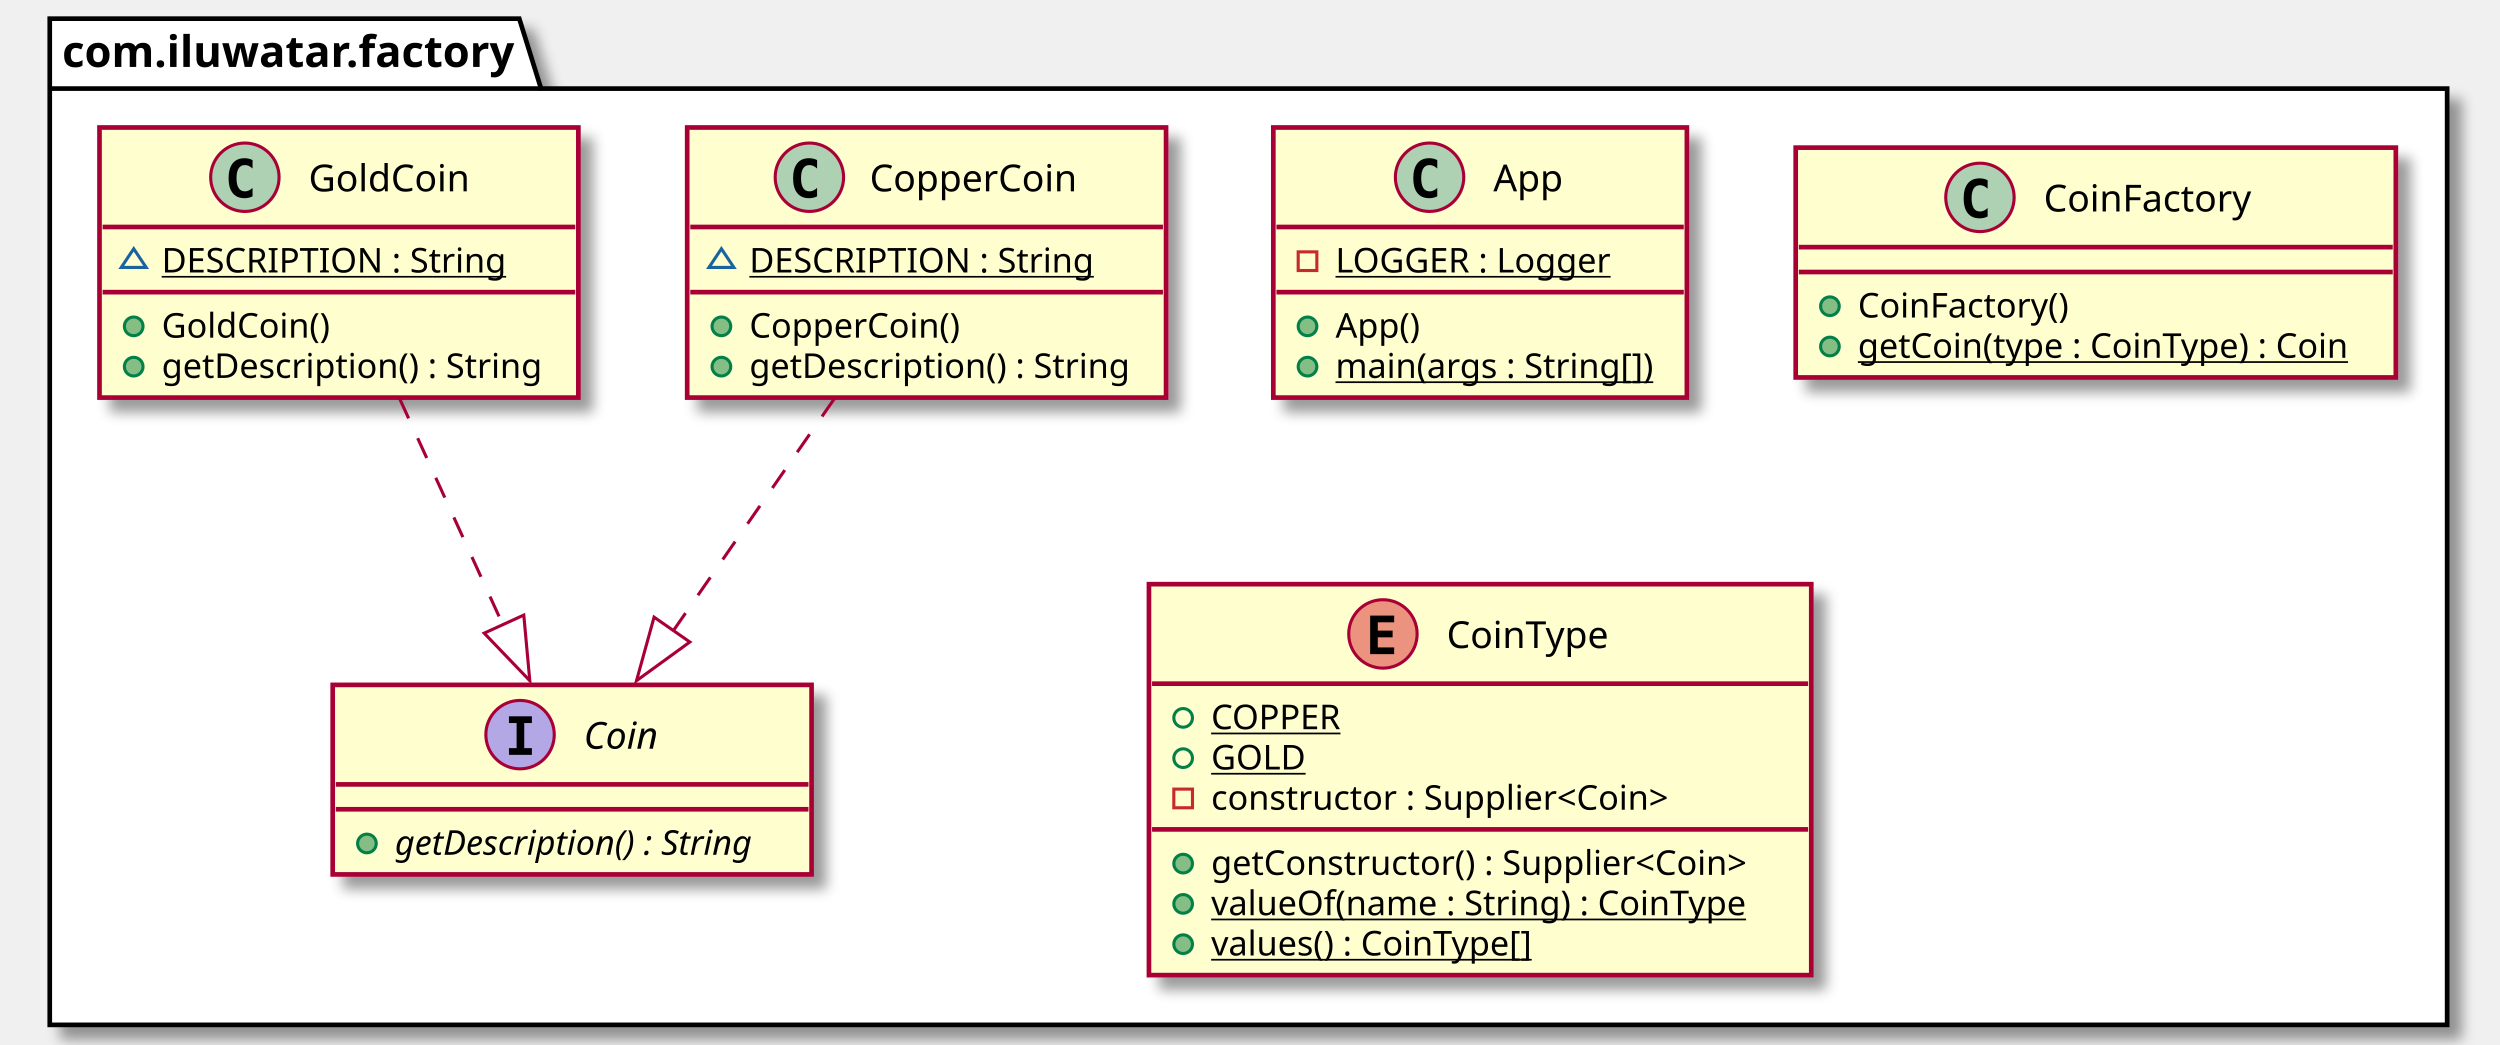
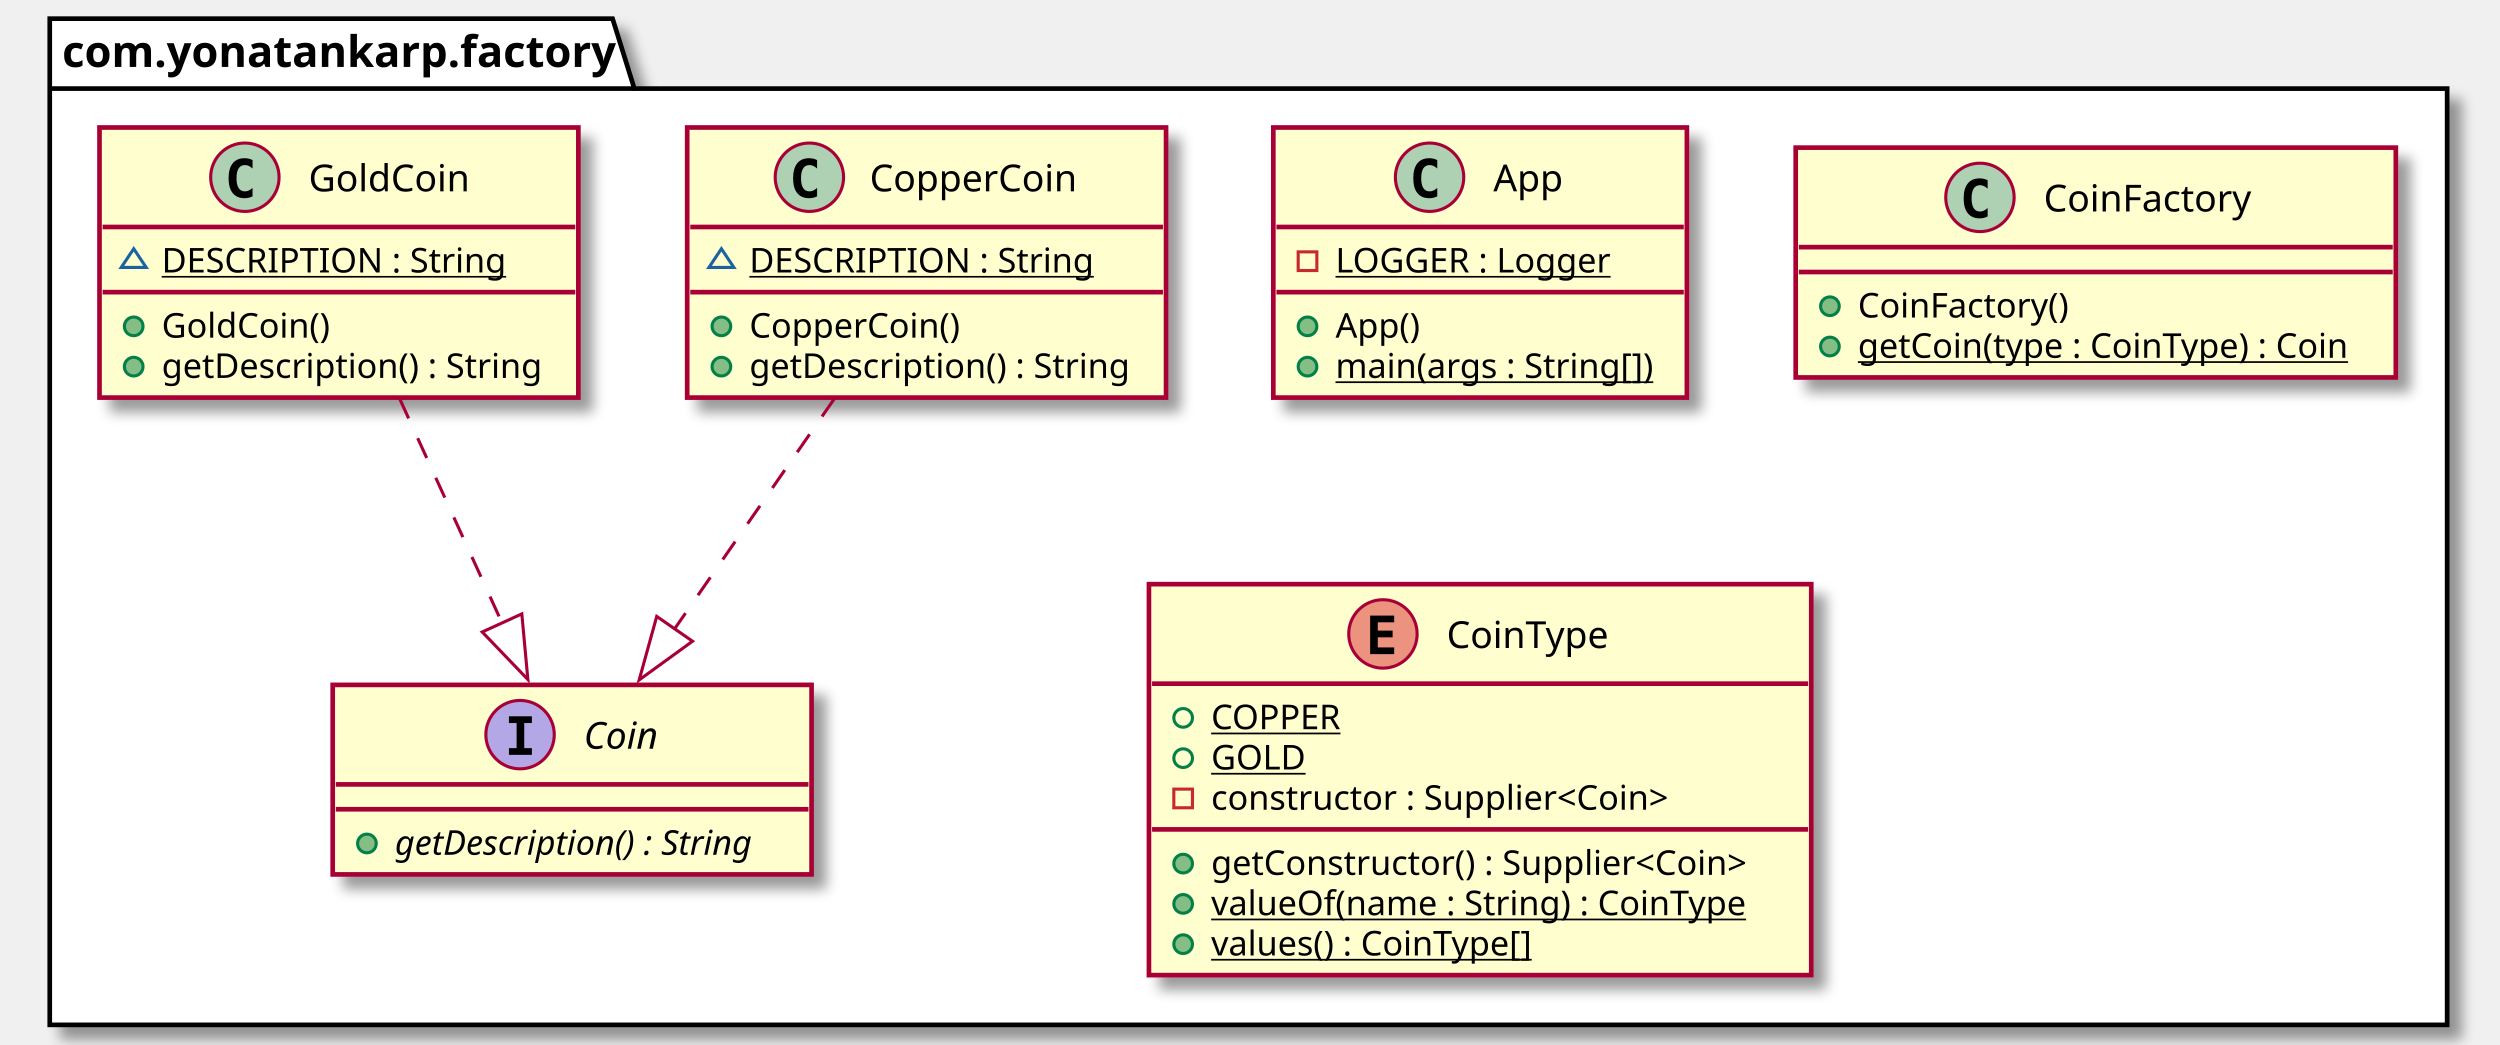
<svg xmlns="http://www.w3.org/2000/svg" contentScriptType="application/ecmascript" contentStyleType="text/css" height="336px" preserveAspectRatio="none" style="width:804px;height:336px;background:#FFFFFF;" version="1.1" viewBox="0 0 804 336" width="804px" zoomAndPan="magnify">
  <defs>
-     <filter height="300%" id="f1v6t01vkichrp" width="300%" x="-1" y="-1">
+     <filter height="300%" id="fz19sfzvjyfmc" width="300%" x="-1" y="-1">
      <feGaussianBlur result="blurOut" stdDeviation="2.0" />
      <feColorMatrix in="blurOut" result="blurOut2" type="matrix" values="0 0 0 0 0 0 0 0 0 0 0 0 0 0 0 0 0 0 .4 0" />
      <feOffset dx="4.0" dy="4.0" in="blurOut2" result="blurOut3" />
      <feBlend in="SourceGraphic" in2="blurOut3" mode="normal" />
    </filter>
  </defs>
  <g>
-     <polygon fill="#FFFFFF" filter="url(#f1v6t01vkichrp)" points="16,6,167,6,174,28.488,787,28.488,787,329.6,16,329.6,16,6" style="stroke:#000000;stroke-width:1.5;" />
-     <line style="stroke:#000000;stroke-width:1.5;" x1="16" x2="174" y1="28.488" y2="28.488" />
-     <text fill="#000000" font-family="sans-serif" font-size="14" font-weight="bold" lengthAdjust="spacing" textLength="145" x="20" y="21.535">com.iluwatar.factory</text>
-     <rect codeLine="2" fill="#FEFECE" filter="url(#f1v6t01vkichrp)" height="86.865" id="App" style="stroke:#A80036;stroke-width:1.5;" width="133" x="409.5" y="41" />
+     <polygon fill="#FFFFFF" filter="url(#fz19sfzvjyfmc)" points="16,6,197,6,204,28.488,787,28.488,787,329.6,16,329.6,16,6" style="stroke:#000000;stroke-width:1.5;" />
+     <line style="stroke:#000000;stroke-width:1.5;" x1="16" x2="204" y1="28.488" y2="28.488" />
+     <text fill="#000000" font-family="sans-serif" font-size="14" font-weight="bold" lengthAdjust="spacing" textLength="175" x="20" y="21.535">com.yonatankarp.factory</text>
+     <rect codeLine="2" fill="#FEFECE" filter="url(#fz19sfzvjyfmc)" height="86.865" id="App" style="stroke:#A80036;stroke-width:1.5;" width="133" x="409.5" y="41" />
    <ellipse cx="459.75" cy="57" fill="#ADD1B2" rx="11" ry="11" style="stroke:#A80036;stroke-width:1.0;" />
    <path d="M462.223,63.143 Q461.642,63.442 461.003,63.591 Q460.364,63.741 459.658,63.741 Q457.151,63.741 455.832,62.089 Q454.512,60.437 454.512,57.316 Q454.512,54.187 455.832,52.535 Q457.151,50.883 459.658,50.883 Q460.364,50.883 461.011,51.032 Q461.659,51.182 462.223,51.48 L462.223,54.203 Q461.592,53.622 460.999,53.352 Q460.405,53.083 459.774,53.083 Q458.43,53.083 457.745,54.149 Q457.06,55.216 457.06,57.316 Q457.06,59.408 457.745,60.474 Q458.43,61.541 459.774,61.541 Q460.405,61.541 460.999,61.271 Q461.592,61.002 462.223,60.42 Z " fill="#000000" />
    <text fill="#000000" font-family="sans-serif" font-size="12" lengthAdjust="spacing" textLength="24" x="480.25" y="61.535">App</text>
    <line style="stroke:#A80036;stroke-width:1.5;" x1="410.5" x2="541.5" y1="73" y2="73" />
    <rect fill="none" height="6" style="stroke:#C82930;stroke-width:1.0;" width="6" x="417.5" y="81" />
    <text fill="#000000" font-family="sans-serif" font-size="11" lengthAdjust="spacing" text-decoration="underline" textLength="91" x="429.5" y="87.635">LOGGER : Logger</text>
    <line style="stroke:#A80036;stroke-width:1.5;" x1="410.5" x2="541.5" y1="93.955" y2="93.955" />
    <ellipse cx="420.5" cy="104.955" fill="#84BE84" rx="3" ry="3" style="stroke:#038048;stroke-width:1.0;" />
    <text fill="#000000" font-family="sans-serif" font-size="11" lengthAdjust="spacing" textLength="30" x="429.5" y="108.59">App()</text>
    <ellipse cx="420.5" cy="117.91" fill="#84BE84" rx="3" ry="3" style="stroke:#038048;stroke-width:1.0;" />
    <text fill="#000000" font-family="sans-serif" font-size="11" lengthAdjust="spacing" text-decoration="underline" textLength="107" x="429.5" y="121.545">main(args : String[])</text>
-     <rect codeLine="7" fill="#FEFECE" filter="url(#f1v6t01vkichrp)" height="60.955" id="Coin" style="stroke:#A80036;stroke-width:1.5;" width="154" x="107" y="220.26" />
+     <rect codeLine="7" fill="#FEFECE" filter="url(#fz19sfzvjyfmc)" height="60.955" id="Coin" style="stroke:#A80036;stroke-width:1.5;" width="154" x="107" y="220.26" />
    <ellipse cx="167.25" cy="236.26" fill="#B4A7E5" rx="11" ry="11" style="stroke:#A80036;stroke-width:1.0;" />
    <path d="M163.678,232.525 L163.678,230.367 L171.057,230.367 L171.057,232.525 L168.592,232.525 L168.592,240.602 L171.057,240.602 L171.057,242.76 L163.678,242.76 L163.678,240.602 L166.143,240.602 L166.143,232.525 Z " fill="#000000" />
    <text fill="#000000" font-family="sans-serif" font-size="12" font-style="italic" lengthAdjust="spacing" textLength="25" x="187.75" y="240.795">Coin</text>
    <line style="stroke:#A80036;stroke-width:1.5;" x1="108" x2="260" y1="252.26" y2="252.26" />
    <line style="stroke:#A80036;stroke-width:1.5;" x1="108" x2="260" y1="260.26" y2="260.26" />
    <ellipse cx="118" cy="271.26" fill="#84BE84" rx="3" ry="3" style="stroke:#038048;stroke-width:1.0;" />
    <text fill="#000000" font-family="sans-serif" font-size="11" font-style="italic" lengthAdjust="spacing" textLength="128" x="127" y="274.895">getDescription() : String</text>
-     <rect codeLine="10" fill="#FEFECE" filter="url(#f1v6t01vkichrp)" height="73.91" id="CoinFactory" style="stroke:#A80036;stroke-width:1.5;" width="193" x="577.5" y="47.48" />
+     <rect codeLine="10" fill="#FEFECE" filter="url(#fz19sfzvjyfmc)" height="73.91" id="CoinFactory" style="stroke:#A80036;stroke-width:1.5;" width="193" x="577.5" y="47.48" />
    <ellipse cx="636.75" cy="63.48" fill="#ADD1B2" rx="11" ry="11" style="stroke:#A80036;stroke-width:1.0;" />
    <path d="M639.223,69.623 Q638.642,69.922 638.003,70.071 Q637.364,70.221 636.658,70.221 Q634.151,70.221 632.832,68.569 Q631.512,66.917 631.512,63.796 Q631.512,60.666 632.832,59.015 Q634.151,57.363 636.658,57.363 Q637.364,57.363 638.011,57.512 Q638.659,57.662 639.223,57.961 L639.223,60.683 Q638.592,60.102 637.999,59.832 Q637.405,59.562 636.774,59.562 Q635.43,59.562 634.745,60.629 Q634.06,61.696 634.06,63.796 Q634.06,65.888 634.745,66.954 Q635.43,68.021 636.774,68.021 Q637.405,68.021 637.999,67.751 Q638.592,67.481 639.223,66.9 Z " fill="#000000" />
    <text fill="#000000" font-family="sans-serif" font-size="12" lengthAdjust="spacing" textLength="66" x="657.25" y="68.015">CoinFactory</text>
    <line style="stroke:#A80036;stroke-width:1.5;" x1="578.5" x2="769.5" y1="79.48" y2="79.48" />
    <line style="stroke:#A80036;stroke-width:1.5;" x1="578.5" x2="769.5" y1="87.48" y2="87.48" />
    <ellipse cx="588.5" cy="98.48" fill="#84BE84" rx="3" ry="3" style="stroke:#038048;stroke-width:1.0;" />
    <text fill="#000000" font-family="sans-serif" font-size="11" lengthAdjust="spacing" textLength="73" x="597.5" y="102.115">CoinFactory()</text>
    <ellipse cx="588.5" cy="111.435" fill="#84BE84" rx="3" ry="3" style="stroke:#038048;stroke-width:1.0;" />
    <text fill="#000000" font-family="sans-serif" font-size="11" lengthAdjust="spacing" text-decoration="underline" textLength="167" x="597.5" y="115.07">getCoin(type : CoinType) : Coin</text>
-     <rect codeLine="14" fill="#FEFECE" filter="url(#f1v6t01vkichrp)" height="125.731" id="CoinType" style="stroke:#A80036;stroke-width:1.5;" width="213" x="369.5" y="187.87" />
+     <rect codeLine="14" fill="#FEFECE" filter="url(#fz19sfzvjyfmc)" height="125.731" id="CoinType" style="stroke:#A80036;stroke-width:1.5;" width="213" x="369.5" y="187.87" />
    <ellipse cx="444.75" cy="203.87" fill="#EB937F" rx="11" ry="11" style="stroke:#A80036;stroke-width:1.0;" />
    <path d="M448.364,210.37 L440.644,210.37 L440.644,197.977 L448.364,197.977 L448.364,200.135 L443.093,200.135 L443.093,202.808 L447.866,202.808 L447.866,204.966 L443.093,204.966 L443.093,208.212 L448.364,208.212 Z " fill="#000000" />
    <text fill="#000000" font-family="sans-serif" font-size="12" lengthAdjust="spacing" textLength="54" x="465.25" y="208.405">CoinType</text>
    <line style="stroke:#A80036;stroke-width:1.5;" x1="370.5" x2="581.5" y1="219.87" y2="219.87" />
    <ellipse cx="380.5" cy="230.87" rx="3" ry="3" style="stroke:#038048;stroke-width:1.0;fill:none;" />
    <text fill="#000000" font-family="sans-serif" font-size="11" lengthAdjust="spacing" text-decoration="underline" textLength="42" x="389.5" y="234.505">COPPER</text>
    <ellipse cx="380.5" cy="243.825" rx="3" ry="3" style="stroke:#038048;stroke-width:1.0;fill:none;" />
    <text fill="#000000" font-family="sans-serif" font-size="11" lengthAdjust="spacing" text-decoration="underline" textLength="31" x="389.5" y="247.46">GOLD</text>
    <rect fill="none" height="6" style="stroke:#C82930;stroke-width:1.0;" width="6" x="377.5" y="253.78" />
    <text fill="#000000" font-family="sans-serif" font-size="11" lengthAdjust="spacing" textLength="160" x="389.5" y="260.415">constructor : Supplier&lt;Coin&gt;</text>
    <line style="stroke:#A80036;stroke-width:1.5;" x1="370.5" x2="581.5" y1="266.735" y2="266.735" />
    <ellipse cx="380.5" cy="277.735" fill="#84BE84" rx="3" ry="3" style="stroke:#038048;stroke-width:1.0;" />
    <text fill="#000000" font-family="sans-serif" font-size="11" lengthAdjust="spacing" textLength="187" x="389.5" y="281.37">getConstructor() : Supplier&lt;Coin&gt;</text>
    <ellipse cx="380.5" cy="290.69" fill="#84BE84" rx="3" ry="3" style="stroke:#038048;stroke-width:1.0;" />
    <text fill="#000000" font-family="sans-serif" font-size="11" lengthAdjust="spacing" text-decoration="underline" textLength="179" x="389.5" y="294.325">valueOf(name : String) : CoinType</text>
    <ellipse cx="380.5" cy="303.645" fill="#84BE84" rx="3" ry="3" style="stroke:#038048;stroke-width:1.0;" />
    <text fill="#000000" font-family="sans-serif" font-size="11" lengthAdjust="spacing" text-decoration="underline" textLength="110" x="389.5" y="307.28">values() : CoinType[]</text>
-     <rect codeLine="22" fill="#FEFECE" filter="url(#f1v6t01vkichrp)" height="86.865" id="CopperCoin" style="stroke:#A80036;stroke-width:1.5;" width="154" x="221" y="41" />
+     <rect codeLine="22" fill="#FEFECE" filter="url(#fz19sfzvjyfmc)" height="86.865" id="CopperCoin" style="stroke:#A80036;stroke-width:1.5;" width="154" x="221" y="41" />
    <ellipse cx="260.3" cy="57" fill="#ADD1B2" rx="11" ry="11" style="stroke:#A80036;stroke-width:1.0;" />
    <path d="M262.773,63.143 Q262.192,63.442 261.553,63.591 Q260.914,63.741 260.208,63.741 Q257.701,63.741 256.382,62.089 Q255.062,60.437 255.062,57.316 Q255.062,54.187 256.382,52.535 Q257.701,50.883 260.208,50.883 Q260.914,50.883 261.561,51.032 Q262.209,51.182 262.773,51.48 L262.773,54.203 Q262.142,53.622 261.549,53.352 Q260.955,53.083 260.324,53.083 Q258.98,53.083 258.295,54.149 Q257.61,55.216 257.61,57.316 Q257.61,59.408 258.295,60.474 Q258.98,61.541 260.324,61.541 Q260.955,61.541 261.549,61.271 Q262.142,61.002 262.773,60.42 Z " fill="#000000" />
    <text fill="#000000" font-family="sans-serif" font-size="12" lengthAdjust="spacing" textLength="68" x="279.7" y="61.535">CopperCoin</text>
    <line style="stroke:#A80036;stroke-width:1.5;" x1="222" x2="374" y1="73" y2="73" />
    <polygon fill="none" points="232,80,228,86,236,86" style="stroke:#1963A0;stroke-width:1.0;" />
    <text fill="#000000" font-family="sans-serif" font-size="11" lengthAdjust="spacing" text-decoration="underline" textLength="112" x="241" y="87.635">DESCRIPTION : String</text>
    <line style="stroke:#A80036;stroke-width:1.5;" x1="222" x2="374" y1="93.955" y2="93.955" />
    <ellipse cx="232" cy="104.955" fill="#84BE84" rx="3" ry="3" style="stroke:#038048;stroke-width:1.0;" />
    <text fill="#000000" font-family="sans-serif" font-size="11" lengthAdjust="spacing" textLength="73" x="241" y="108.59">CopperCoin()</text>
    <ellipse cx="232" cy="117.91" fill="#84BE84" rx="3" ry="3" style="stroke:#038048;stroke-width:1.0;" />
    <text fill="#000000" font-family="sans-serif" font-size="11" lengthAdjust="spacing" textLength="128" x="241" y="121.545">getDescription() : String</text>
-     <rect codeLine="27" fill="#FEFECE" filter="url(#f1v6t01vkichrp)" height="86.865" id="GoldCoin" style="stroke:#A80036;stroke-width:1.5;" width="154" x="32" y="41" />
+     <rect codeLine="27" fill="#FEFECE" filter="url(#fz19sfzvjyfmc)" height="86.865" id="GoldCoin" style="stroke:#A80036;stroke-width:1.5;" width="154" x="32" y="41" />
    <ellipse cx="78.75" cy="57" fill="#ADD1B2" rx="11" ry="11" style="stroke:#A80036;stroke-width:1.0;" />
    <path d="M81.223,63.143 Q80.642,63.442 80.003,63.591 Q79.364,63.741 78.658,63.741 Q76.151,63.741 74.832,62.089 Q73.512,60.437 73.512,57.316 Q73.512,54.187 74.832,52.535 Q76.151,50.883 78.658,50.883 Q79.364,50.883 80.011,51.032 Q80.659,51.182 81.223,51.48 L81.223,54.203 Q80.592,53.622 79.999,53.352 Q79.405,53.083 78.774,53.083 Q77.43,53.083 76.745,54.149 Q76.06,55.216 76.06,57.316 Q76.06,59.408 76.745,60.474 Q77.43,61.541 78.774,61.541 Q79.405,61.541 79.999,61.271 Q80.592,61.002 81.223,60.42 Z " fill="#000000" />
    <text fill="#000000" font-family="sans-serif" font-size="12" lengthAdjust="spacing" textLength="52" x="99.25" y="61.535">GoldCoin</text>
    <line style="stroke:#A80036;stroke-width:1.5;" x1="33" x2="185" y1="73" y2="73" />
    <polygon fill="none" points="43,80,39,86,47,86" style="stroke:#1963A0;stroke-width:1.0;" />
    <text fill="#000000" font-family="sans-serif" font-size="11" lengthAdjust="spacing" text-decoration="underline" textLength="112" x="52" y="87.635">DESCRIPTION : String</text>
    <line style="stroke:#A80036;stroke-width:1.5;" x1="33" x2="185" y1="93.955" y2="93.955" />
    <ellipse cx="43" cy="104.955" fill="#84BE84" rx="3" ry="3" style="stroke:#038048;stroke-width:1.0;" />
    <text fill="#000000" font-family="sans-serif" font-size="11" lengthAdjust="spacing" textLength="58" x="52" y="108.59">GoldCoin()</text>
    <ellipse cx="43" cy="117.91" fill="#84BE84" rx="3" ry="3" style="stroke:#038048;stroke-width:1.0;" />
    <text fill="#000000" font-family="sans-serif" font-size="11" lengthAdjust="spacing" textLength="128" x="52" y="121.545">getDescription() : String</text>
-     <path codeLine="33" d="M268.35,128.18 C252.49,151.02 232.95,179.19 216.66,202.66 " fill="none" id="CopperCoin-to-Coin" style="stroke:#A80036;stroke-width:1.0;stroke-dasharray:7.0,7.0;" />
-     <polygon fill="none" points="221.85,206.47,204.7,218.91,210.35,198.48,221.85,206.47" style="stroke:#A80036;stroke-width:1.0;" />
-     <path codeLine="34" d="M128.51,128.18 C138.68,150.46 151.17,177.81 161.72,200.92 " fill="none" id="GoldCoin-to-Coin" style="stroke:#A80036;stroke-width:1.0;stroke-dasharray:7.0,7.0;" />
-     <polygon fill="none" points="168.45,197.81,170.38,218.91,155.71,203.62,168.45,197.81" style="stroke:#A80036;stroke-width:1.0;" />
+     <path codeLine="33" d="M268.35,128.18 C252.57,150.91 233.14,178.92 216.9,202.32 " fill="none" id="CopperCoin-to-Coin" style="stroke:#A80036;stroke-width:1.0;stroke-dasharray:7.0,7.0;" />
+     <polygon fill="none" points="222.71,206.22,205.56,218.66,211.21,198.24,222.71,206.22" style="stroke:#A80036;stroke-width:1.0;" />
+     <path codeLine="34" d="M128.51,128.18 C138.63,150.34 151.04,177.53 161.56,200.57 " fill="none" id="GoldCoin-to-Coin" style="stroke:#A80036;stroke-width:1.0;stroke-dasharray:7.0,7.0;" />
+     <polygon fill="none" points="167.82,197.43,169.76,218.53,155.08,203.24,167.82,197.43" style="stroke:#A80036;stroke-width:1.0;" />
  </g>
</svg>
